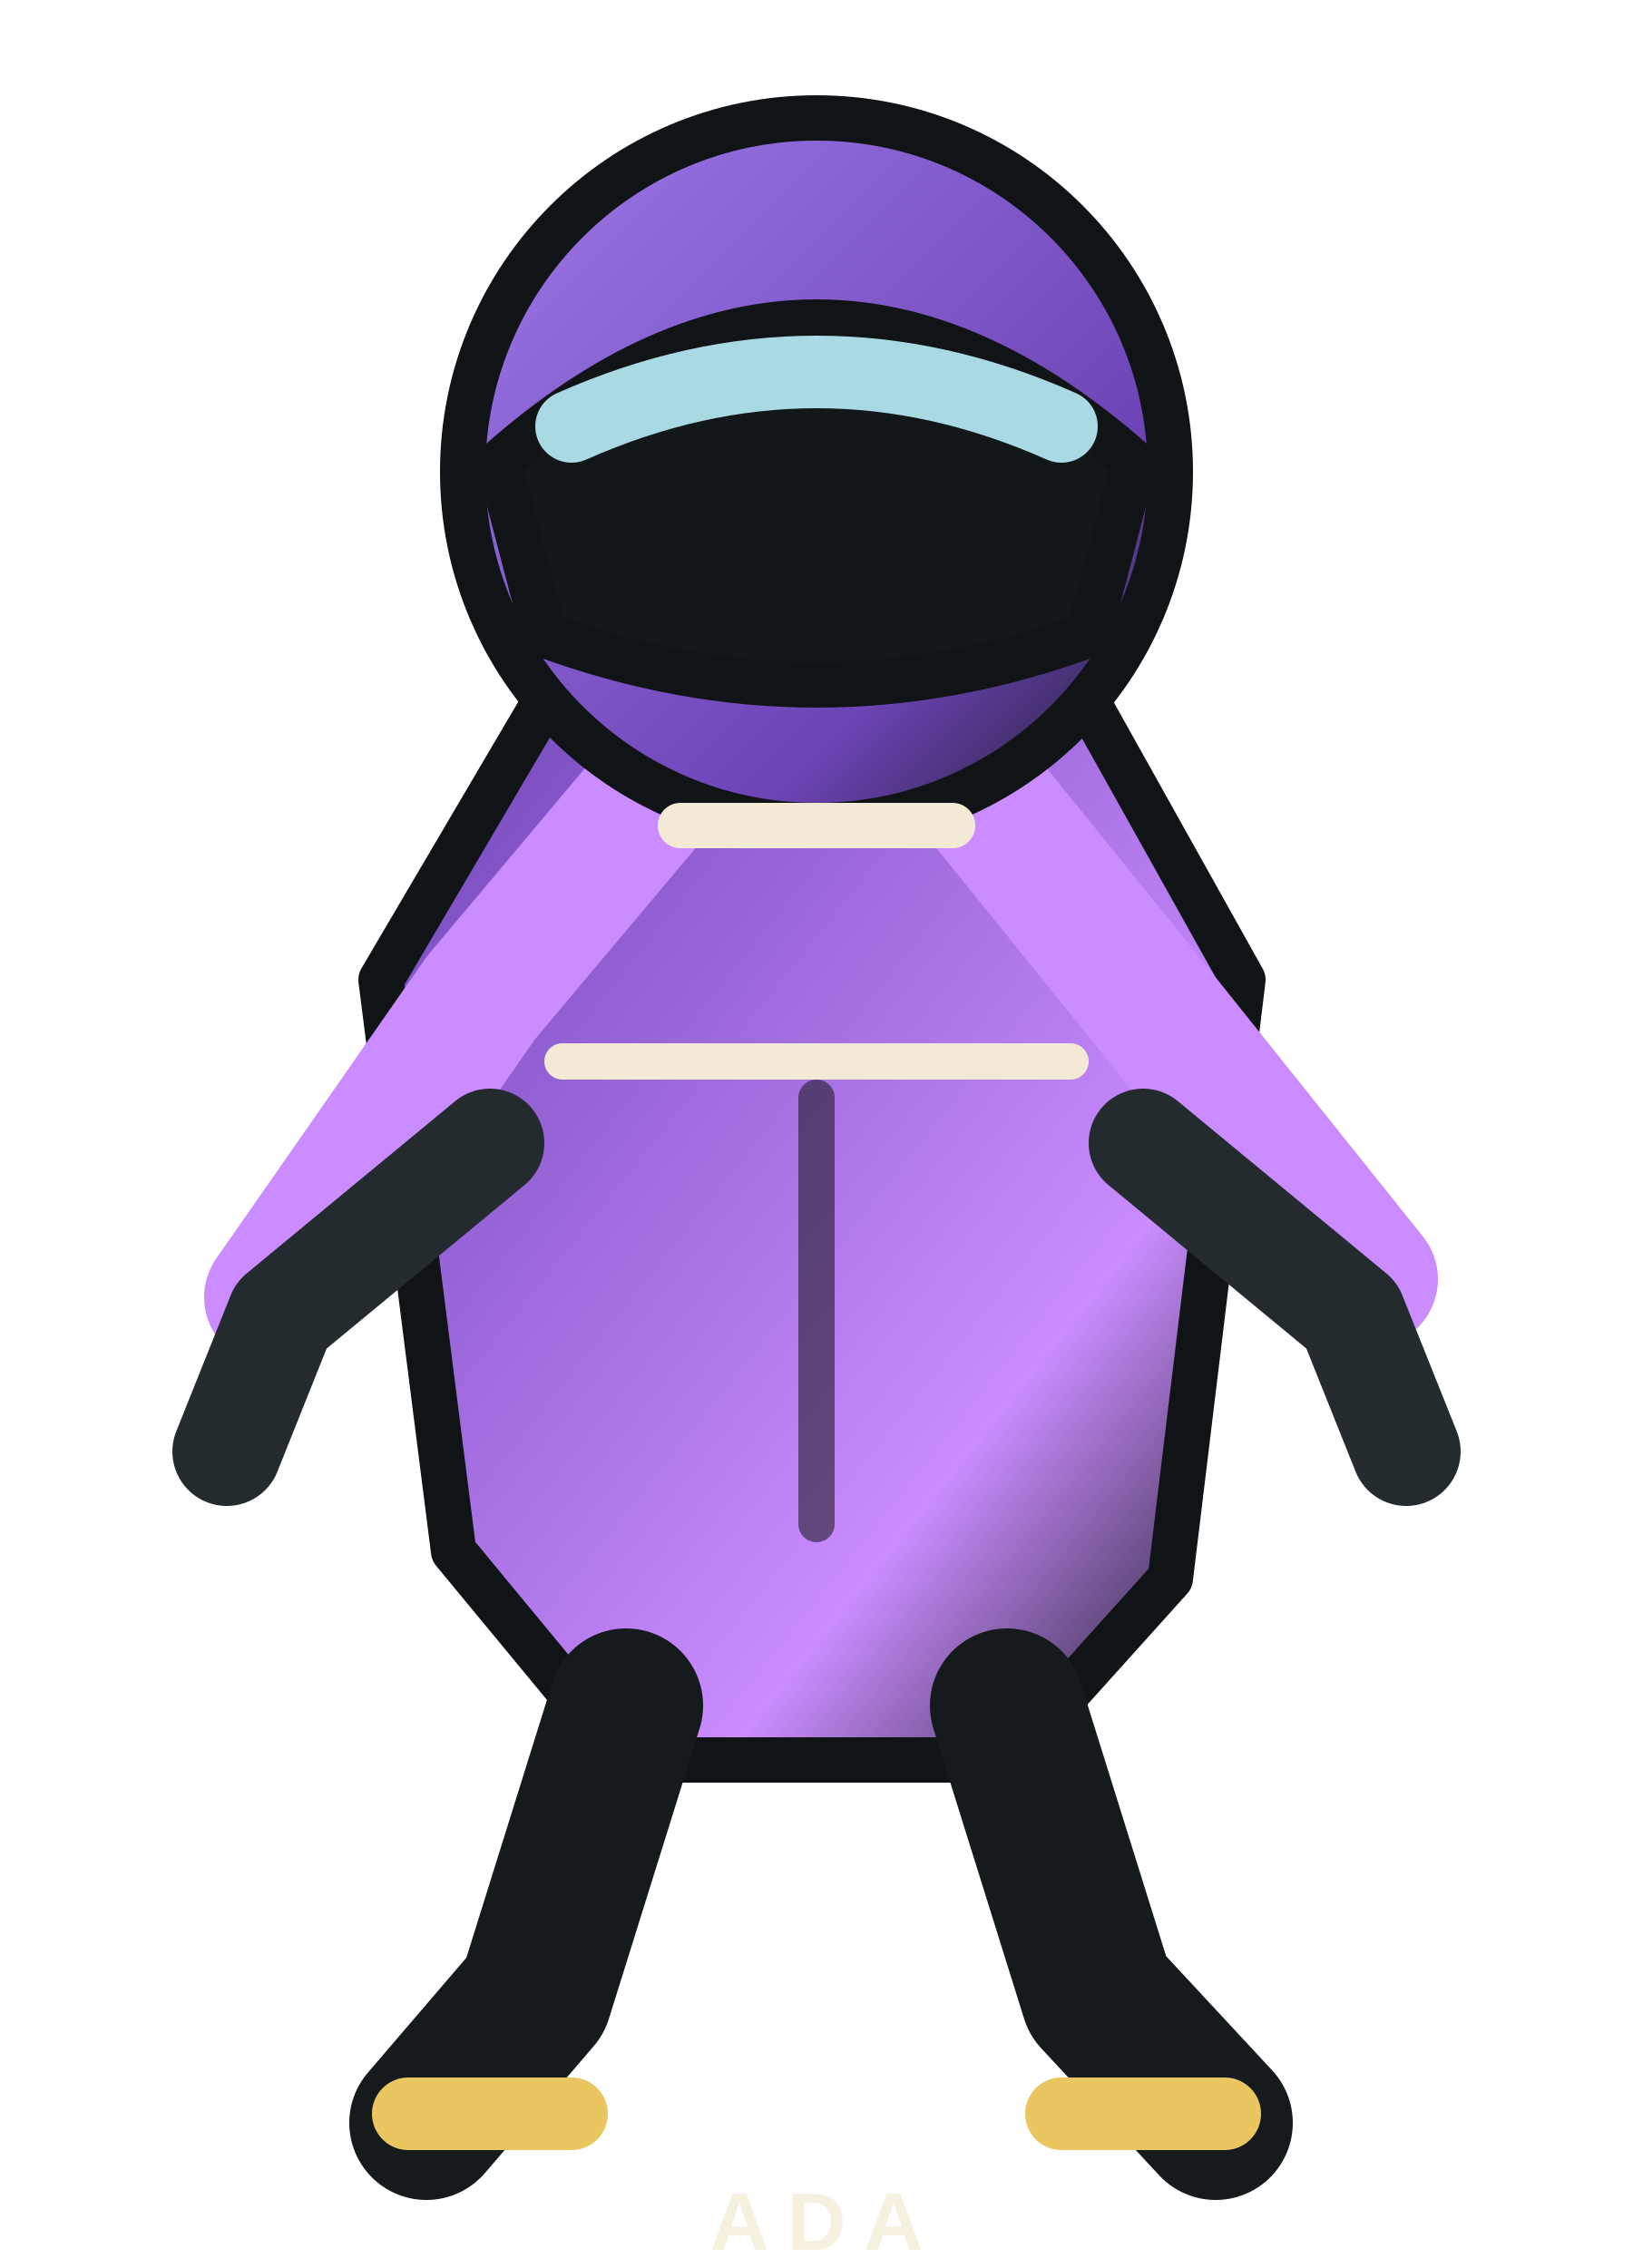
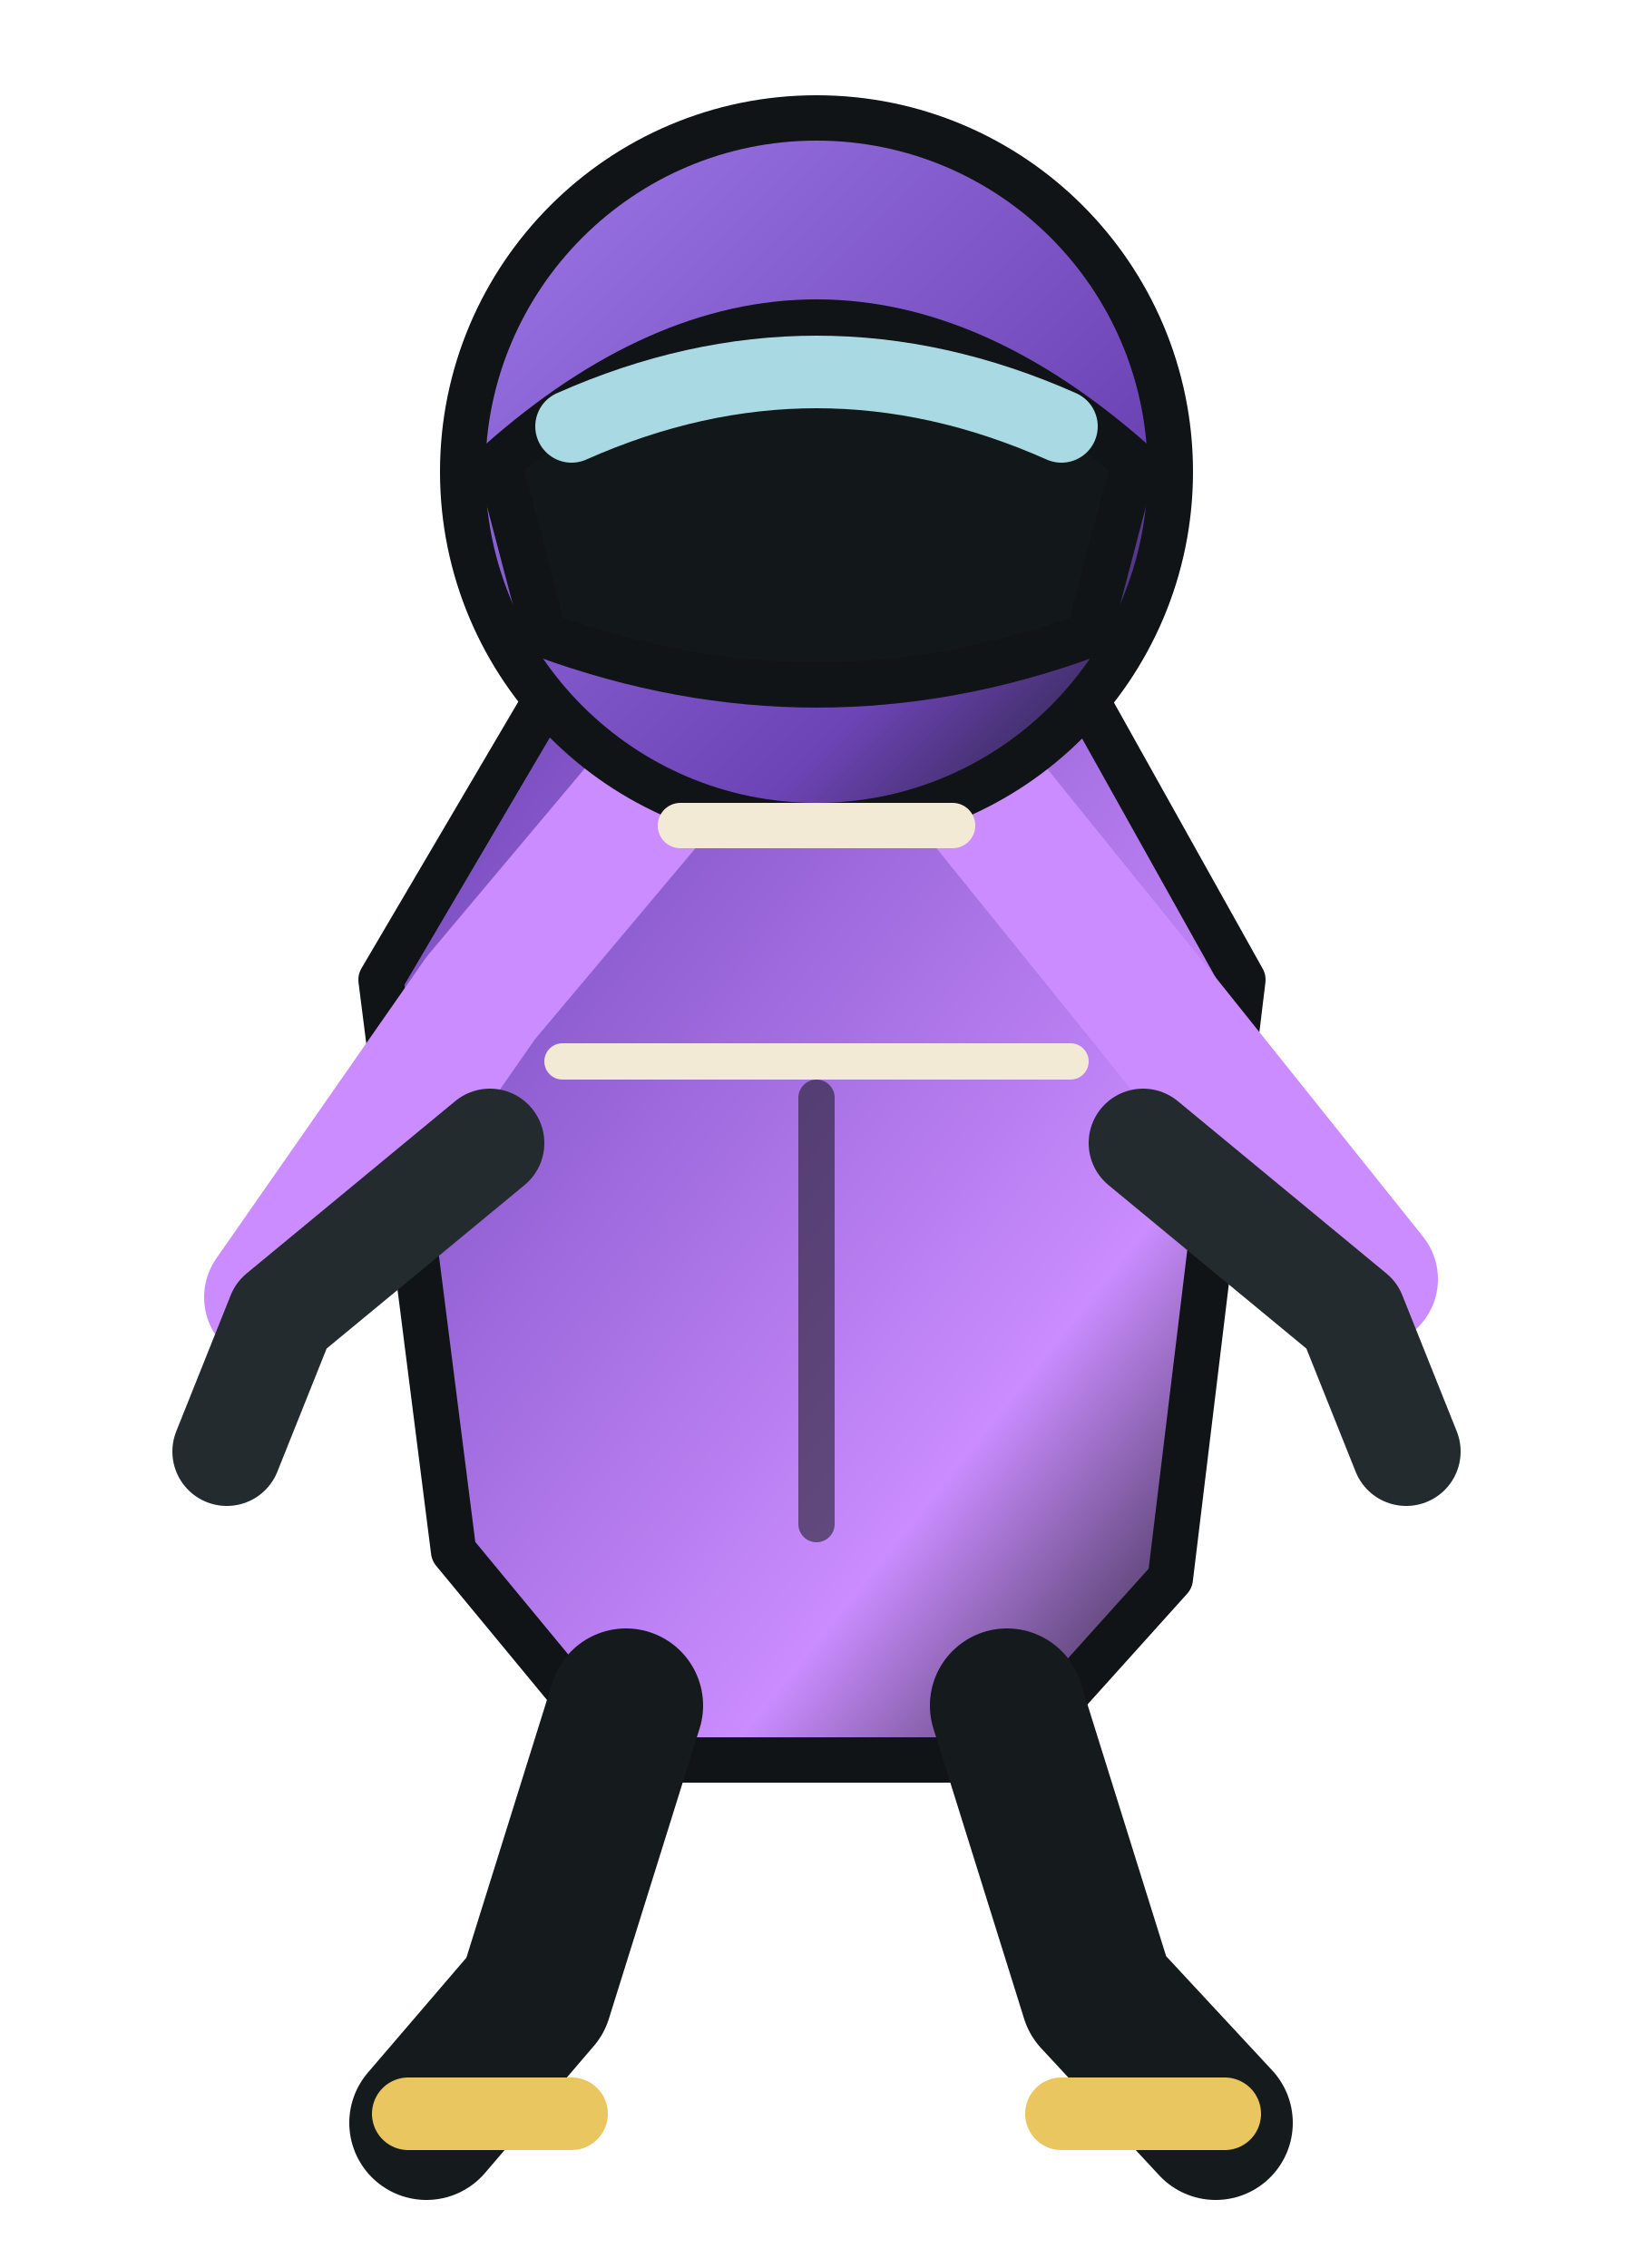
<svg xmlns="http://www.w3.org/2000/svg" width="180" height="250" viewBox="0 0 180 250">
  <defs>
    <linearGradient id="s" x1="0" y1="0" x2="1" y2="1">
      <stop offset="0" stop-color="#6d44b6" />
      <stop offset=".7" stop-color="#ca8cff" />
      <stop offset="1" stop-color="#101416" />
    </linearGradient>
    <linearGradient id="h" x1="0" y1="0" x2="1" y2="1">
      <stop offset="0" stop-color="#9f7ae9" />
      <stop offset=".7" stop-color="#6d44b6" />
      <stop offset="1" stop-color="#14191c" />
    </linearGradient>
  </defs>
  <g stroke="#101416" stroke-width="5" stroke-linejoin="round" stroke-linecap="round">
    <path d="M62 74 L118 74 L137 108 L129 174 L111 194 L69 194 L50 171 L42 108 Z" fill="url(#s)" />
    <path d="M74 85 L53 110 L30 143" fill="none" stroke="#ca8cff" stroke-width="15" />
    <path d="M106 85 L127 111 L151 141" fill="none" stroke="#ca8cff" stroke-width="15" />
    <path d="M54 126 L31 145 L25 160" fill="none" stroke="#242b2f" stroke-width="12" />
    <path d="M126 126 L149 145 L155 160" fill="none" stroke="#242b2f" stroke-width="12" />
    <path d="M69 188 L59 220 L47 234" fill="none" stroke="#151a1d" stroke-width="17" />
    <path d="M111 188 L121 220 L134 234" fill="none" stroke="#151a1d" stroke-width="17" />
    <path d="M45 233 L63 233" fill="none" stroke="#e9c65f" stroke-width="8" />
    <path d="M117 233 L135 233" fill="none" stroke="#e9c65f" stroke-width="8" />
    <circle cx="90" cy="52" r="39" fill="url(#h)" />
    <path d="M55 51 Q90 20 125 51 L120 70 Q90 81 60 70 Z" fill="#12171a" />
    <path d="M63 47 Q90 35 117 47" fill="none" stroke="#a9d9e3" stroke-width="8" />
    <path d="M75 91 L105 91" fill="none" stroke="#f3ead6" stroke-width="5" />
    <path d="M62 117 L118 117" fill="none" stroke="#f3ead6" stroke-width="4" />
    <path d="M90 121 L90 168" fill="none" stroke="#101416" stroke-width="4" opacity=".55" />
  </g>
-   <text x="90" y="248" text-anchor="middle" font-family="Arial,sans-serif" font-size="9" font-weight="900" fill="#f6f0df" letter-spacing="2">ADA</text>
</svg>
